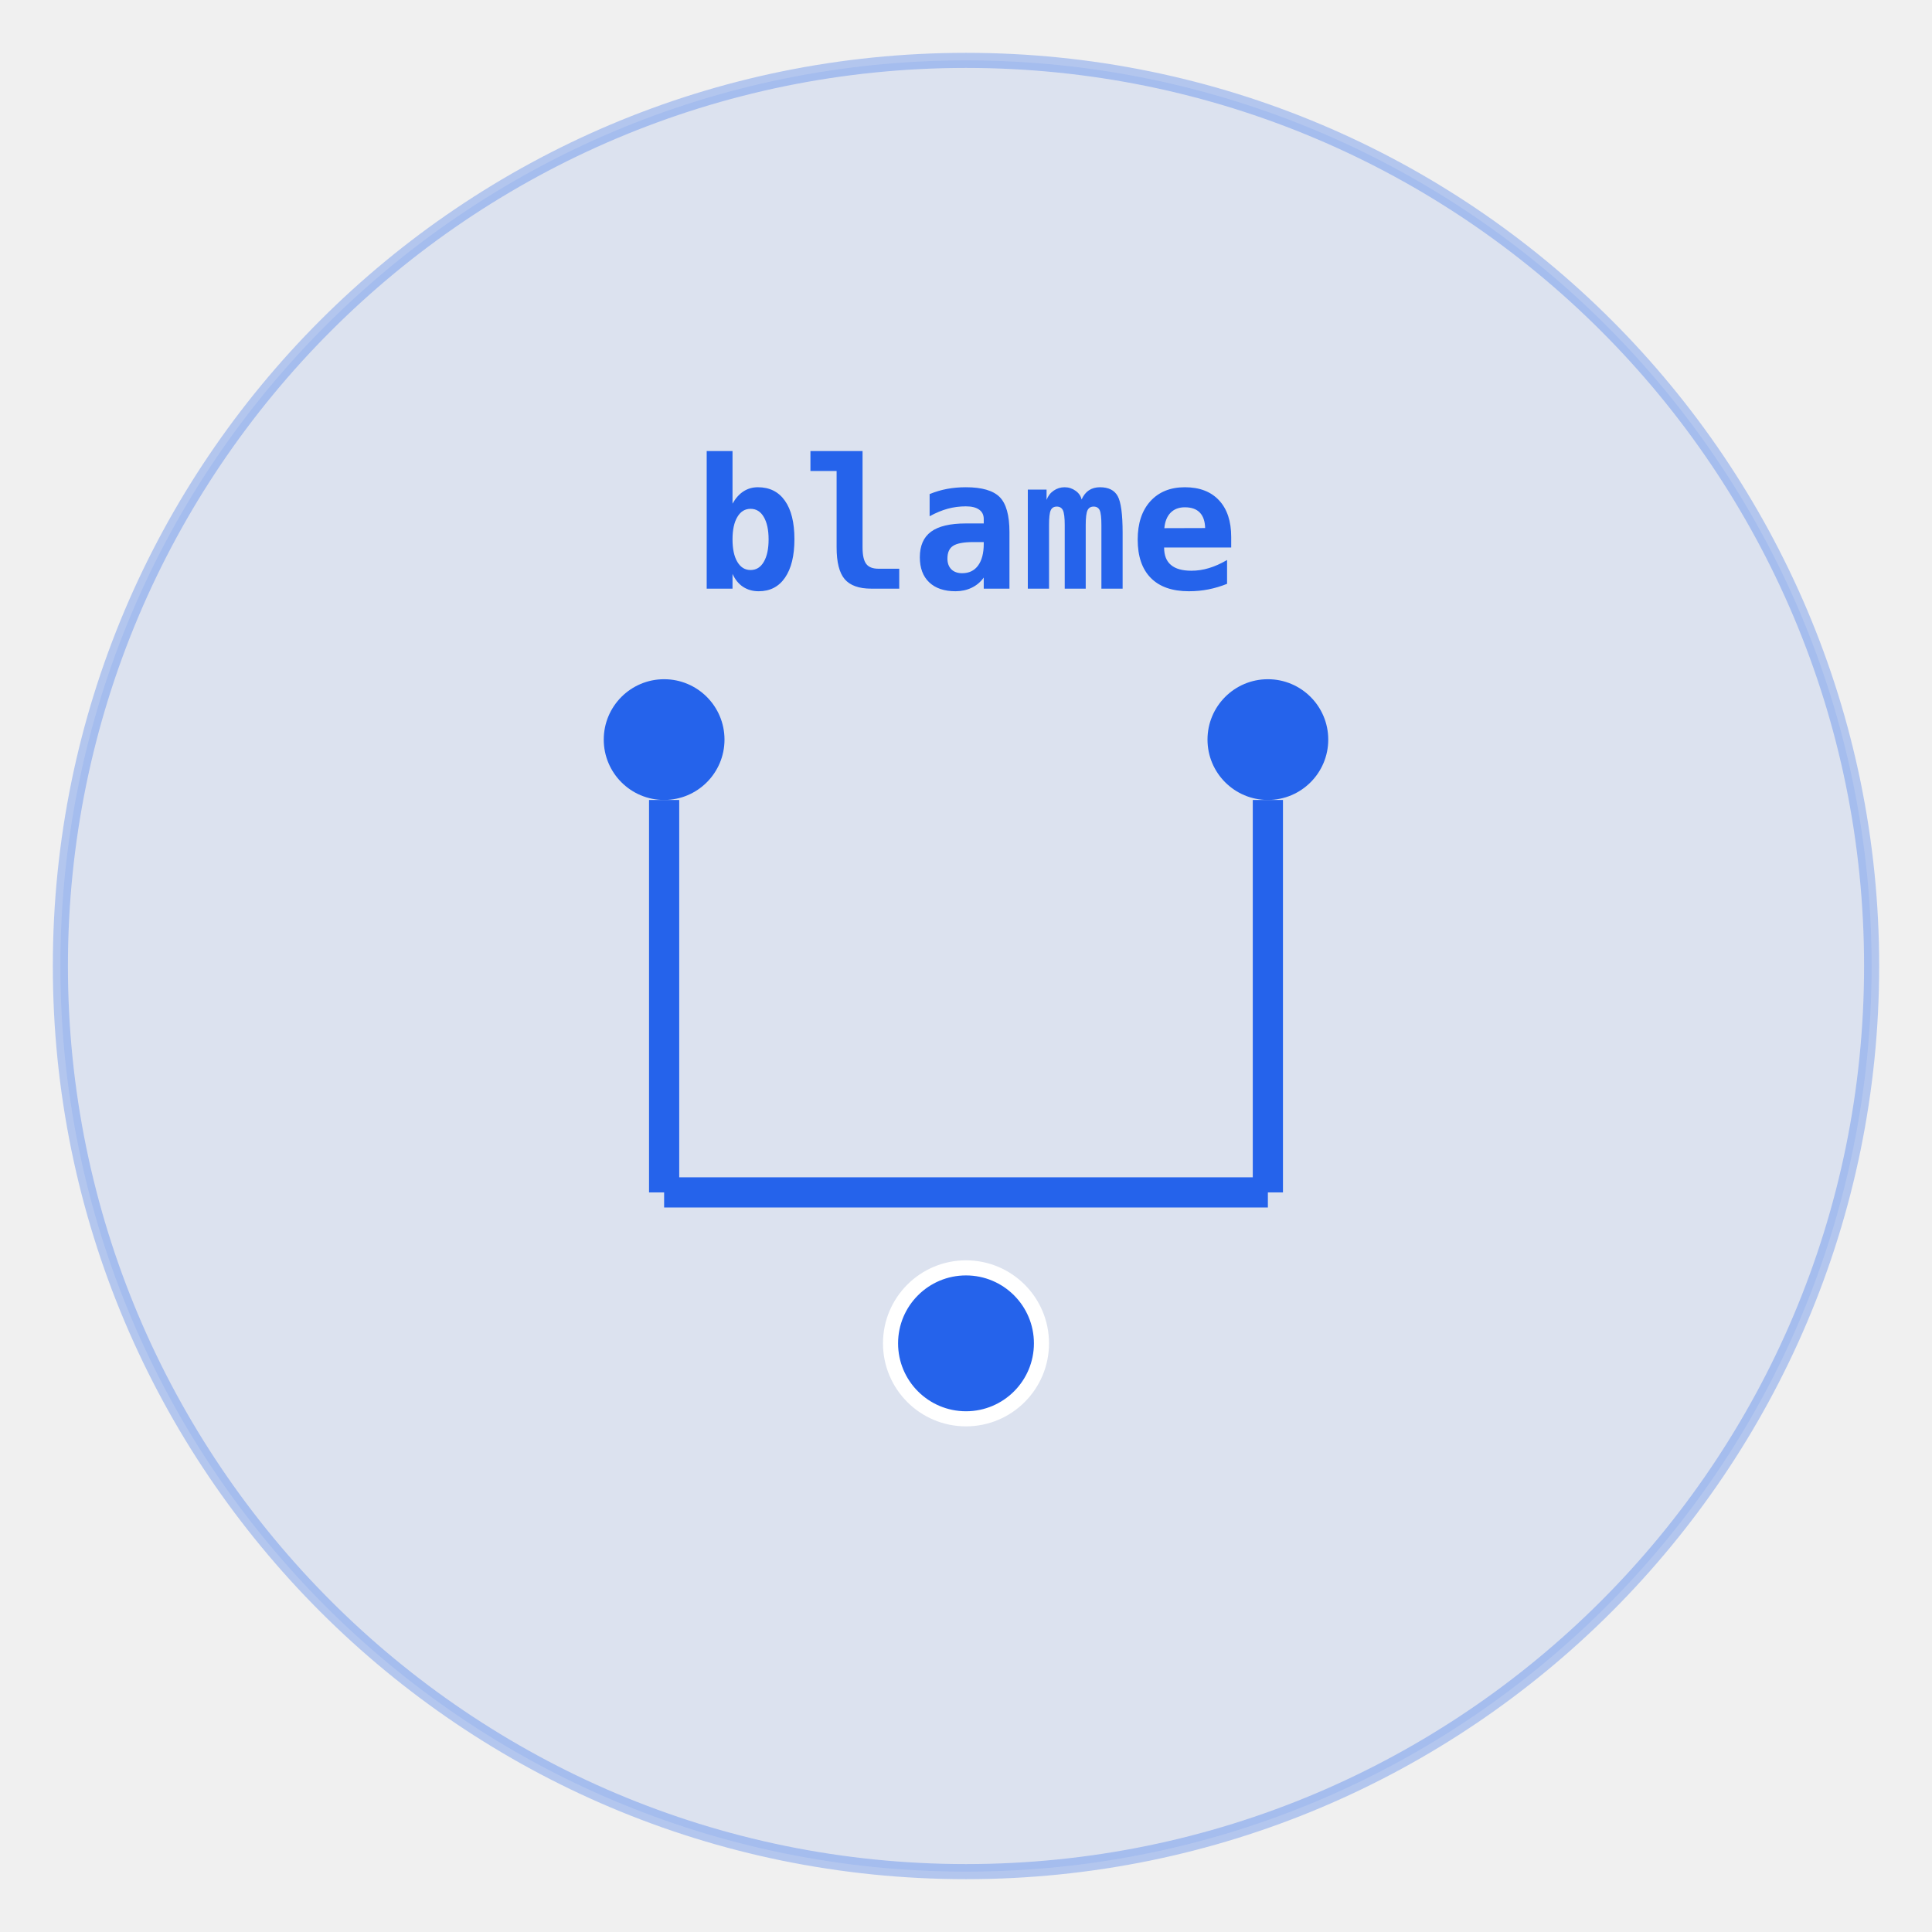
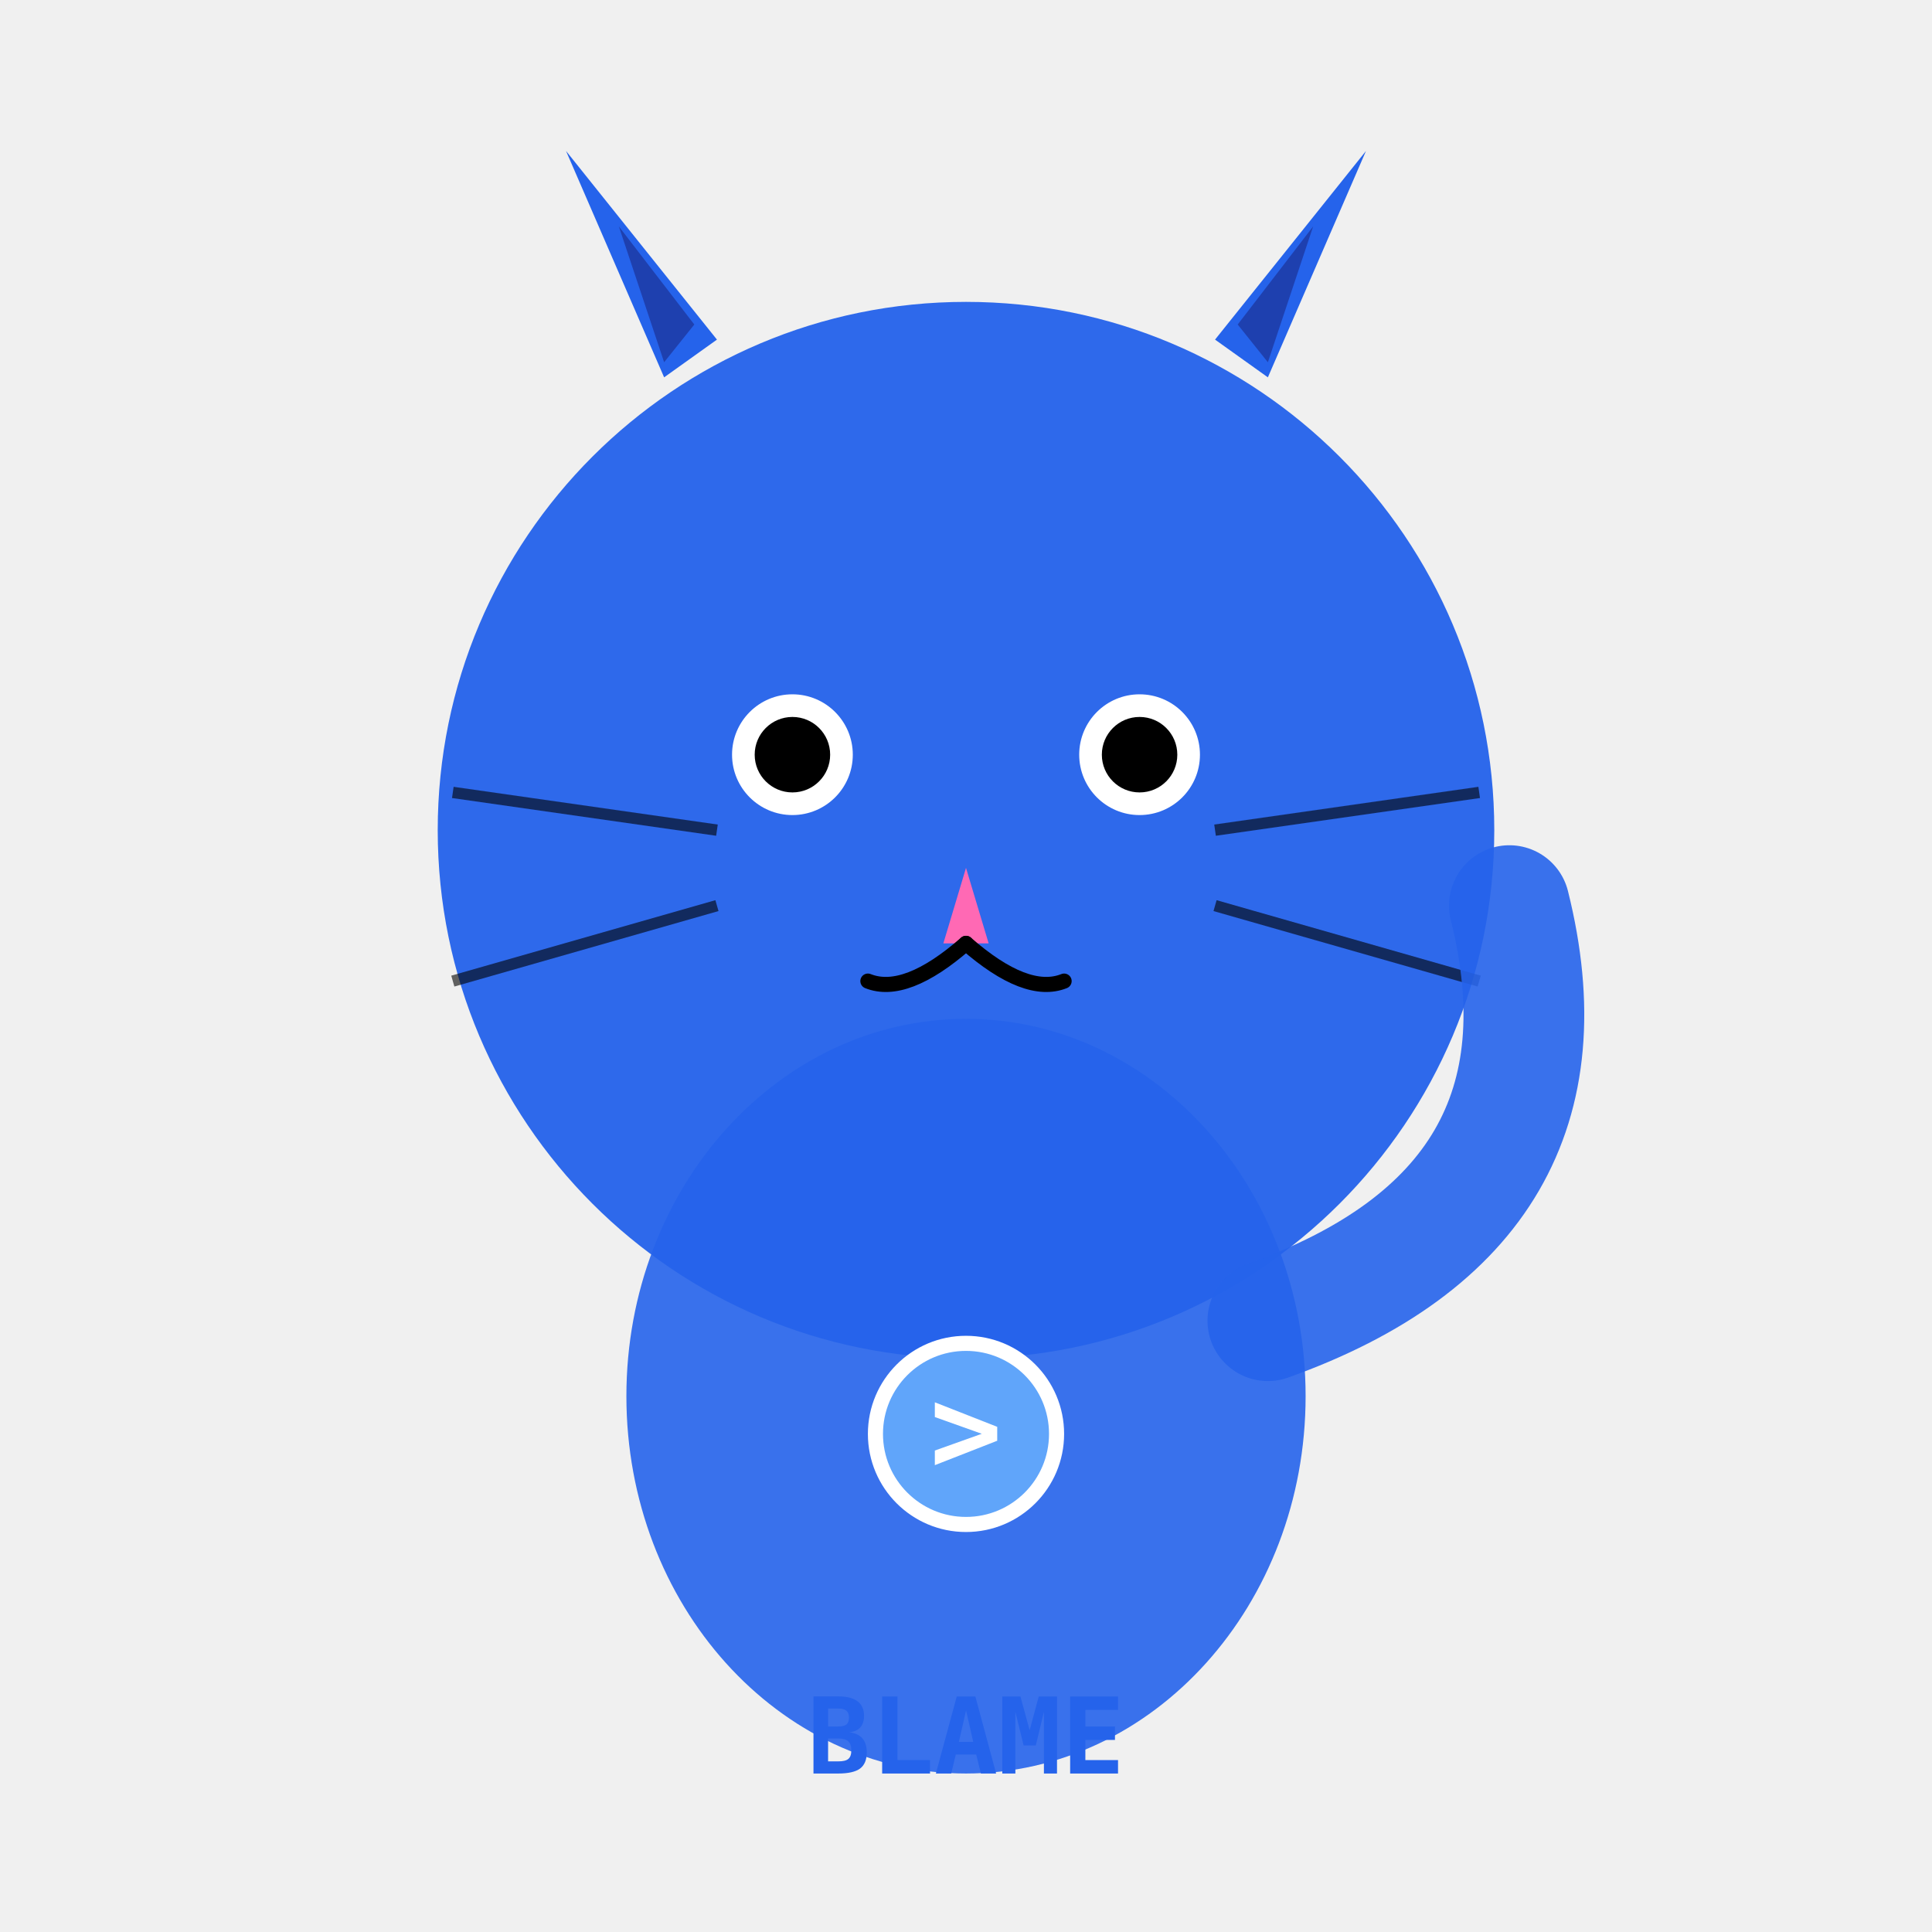
<svg xmlns="http://www.w3.org/2000/svg" viewBox="0 0 256 256">
-   <circle cx="128" cy="128" r="120" fill="#2563eb" opacity="0.1" />
-   <g transform="translate(128, 128)">
-     <circle cx="-40" cy="-30" r="8" fill="#2563eb" />
-     <line x1="-40" y1="-22" x2="-40" y2="30" stroke="#2563eb" stroke-width="4" />
-     <circle cx="40" cy="-30" r="8" fill="#2563eb" />
-     <line x1="40" y1="-22" x2="40" y2="30" stroke="#2563eb" stroke-width="4" />
-     <line x1="-40" y1="30" x2="40" y2="30" stroke="#2563eb" stroke-width="4" />
-     <circle cx="0" cy="50" r="10" fill="#2563eb" stroke="#fff" stroke-width="2" />
-     <text x="0" y="-50" font-size="24" font-weight="bold" fill="#2563eb" text-anchor="middle" font-family="monospace">blame</text>
-   </g>
-   <circle cx="128" cy="128" r="120" fill="none" stroke="#2563eb" stroke-width="2" opacity="0.3" />
+   <rect width="256" height="256" fill="none" />
+   <circle cx="128" cy="110" r="70" fill="#2563eb" opacity="0.95" />
+   <path d="M 88 50 L 75 20 L 95 45 Z" fill="#2563eb" />
+   <path d="M 88 48 L 82 30 L 92 43 Z" fill="#1e40af" />
+   <path d="M 168 50 L 181 20 L 161 45 Z" fill="#2563eb" />
+   <path d="M 168 48 L 174 30 L 164 43 Z" fill="#1e40af" />
+   <circle cx="105" cy="100" r="8" fill="#fff" />
+   <circle cx="105" cy="100" r="5" fill="#000" />
+   <circle cx="151" cy="100" r="8" fill="#fff" />
+   <circle cx="151" cy="100" r="5" fill="#000" />
+   <path d="M 128 115 L 125 125 L 131 125 Z" fill="#ff69b4" />
+   <path d="M 128 125 Q 120 132 115 130" stroke="#000" stroke-width="2" fill="none" stroke-linecap="round" />
+   <path d="M 128 125 Q 136 132 141 130" stroke="#000" stroke-width="2" fill="none" stroke-linecap="round" />
+   <line x1="95" y1="110" x2="60" y2="105" stroke="#000" stroke-width="1.5" opacity="0.6" />
+   <line x1="95" y1="120" x2="60" y2="130" stroke="#000" stroke-width="1.5" opacity="0.6" />
+   <line x1="161" y1="110" x2="196" y2="105" stroke="#000" stroke-width="1.5" opacity="0.6" />
+   <line x1="161" y1="120" x2="196" y2="130" stroke="#000" stroke-width="1.5" opacity="0.6" />
+   <ellipse cx="128" cy="185" rx="45" ry="50" fill="#2563eb" opacity="0.9" />
+   <path d="M 168 175 Q 210 160 200 120" stroke="#2563eb" stroke-width="16" fill="none" stroke-linecap="round" opacity="0.9" />
+   <circle cx="128" cy="190" r="12" fill="#60a5fa" stroke="#fff" stroke-width="2" />
+   <text x="128" y="195" font-size="16" font-weight="bold" fill="#fff" text-anchor="middle" font-family="monospace" letter-spacing="-2">&gt;</text>
+   <text x="128" y="235" font-size="14" font-weight="bold" fill="#2563eb" text-anchor="middle" font-family="monospace">BLAME</text>
</svg>
